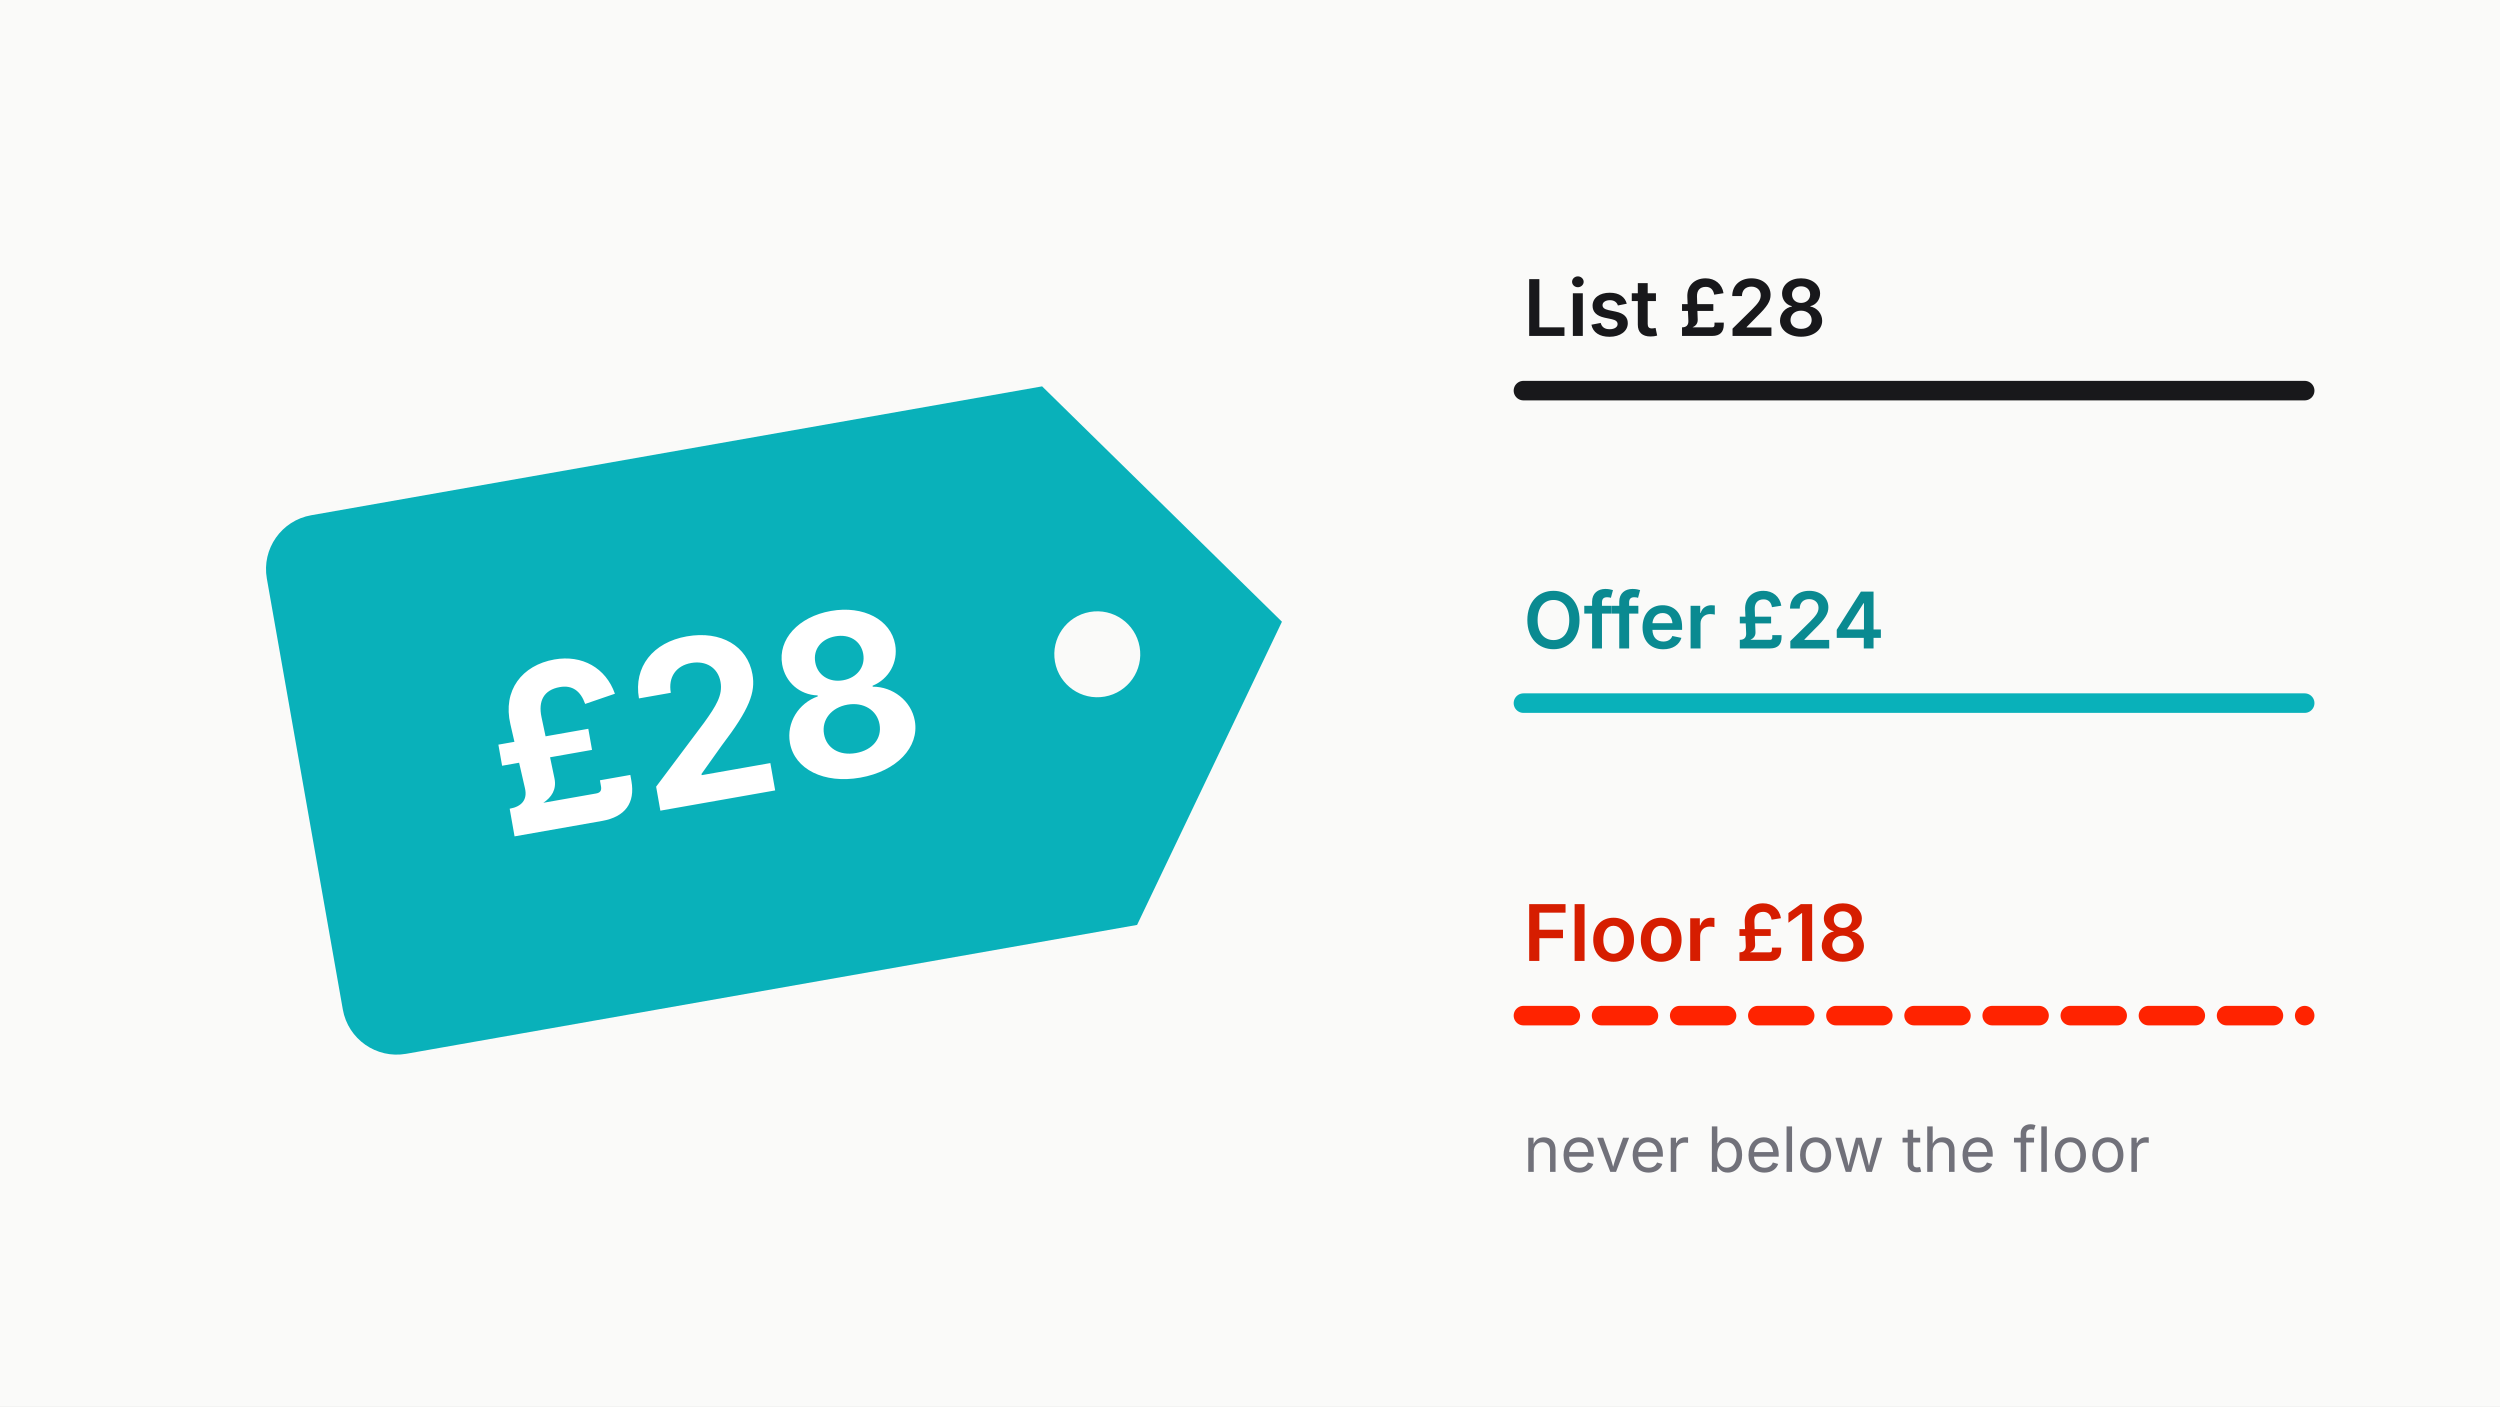
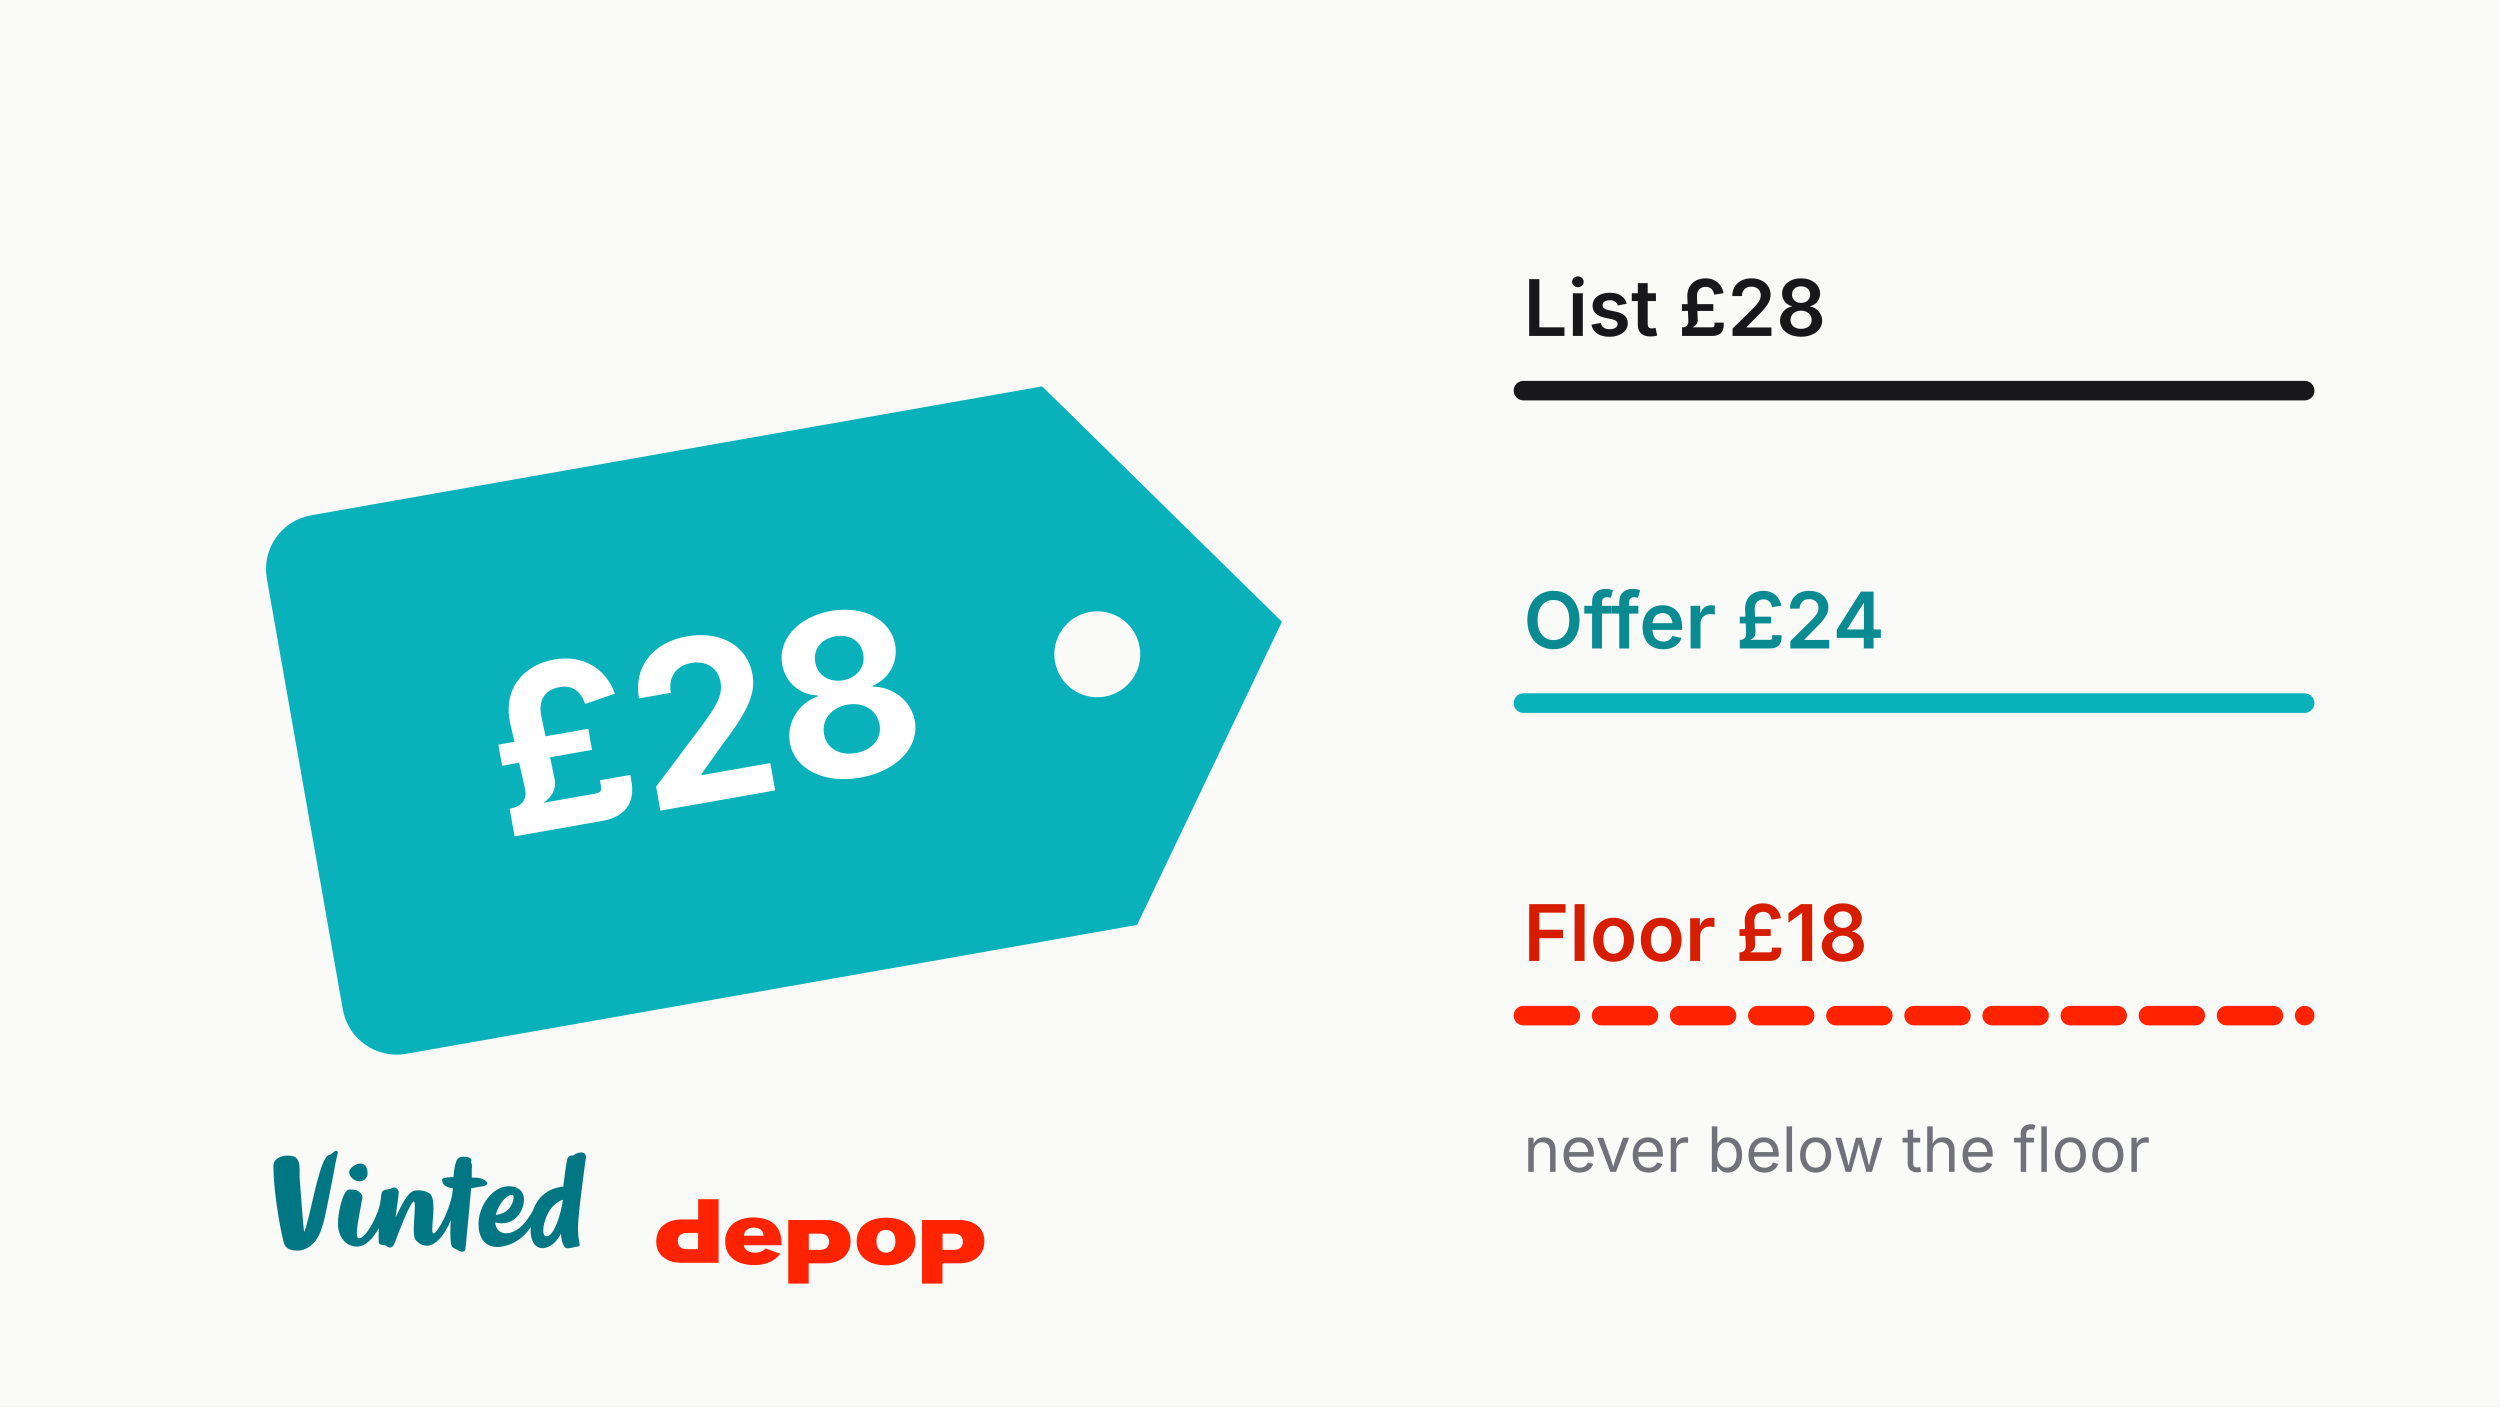
<svg xmlns="http://www.w3.org/2000/svg" viewBox="0 0 640 360" font-family="ui-sans-serif, system-ui, -apple-system, Segoe UI, sans-serif">
  <rect width="640" height="360" fill="#fafaf9" />
  <g transform="rotate(-10 210 180)">
    <path d="M90 110h190l50 70l-50 70H90a14 14 0 0 1-14-14V124a14 14 0 0 1 14-14z" fill="#09B1BA" />
    <circle cx="282" cy="180" r="11" fill="#fafaf9" />
    <text x="180" y="200" font-size="58" font-weight="700" fill="#ffffff" text-anchor="middle">£28</text>
  </g>
  <line x1="390" y1="100" x2="590" y2="100" stroke="#18181b" stroke-width="5" stroke-linecap="round" />
  <text x="390" y="86" font-size="20" font-weight="600" fill="#18181b">List £28</text>
  <line x1="390" y1="180" x2="590" y2="180" stroke="#09B1BA" stroke-width="5" stroke-linecap="round" />
  <text x="390" y="166" font-size="20" font-weight="600" fill="#0a8a91">Offer £24</text>
  <line x1="390" y1="260" x2="590" y2="260" stroke="#FF2300" stroke-width="5" stroke-linecap="round" stroke-dasharray="12 8" />
  <text x="390" y="246" font-size="20" font-weight="600" fill="#d61d00">Floor £18</text>
  <text x="390" y="300" font-size="16" fill="#71717a">never below the floor</text>
+   <svg x="70" y="284" width="80" height="46.27" viewBox="0 0 83 48">
+     <path d="M16.642 11c-.285 0-.631.24-1.563 1.052-.331.12-.692.03-1.113.677-2.375 3.413-4.224 16.176-5.803 19.86-.316-1.594-.977-11.968-1.233-14.809-.03-.526.03-1.188.03-1.578 0-2.616-.57-3.94-3.187-3.94-1.323 0-2.63.482-3.322 1.354-.33.45-.451.782-.451 1.593 0 5.428 1.293 14.327 2.736 20.13.451 1.82 2.075 2.165 3.608 2.165.722 0 1.443-.09 2.466-.601 3.547-1.73 4.495-6.45 5.412-11.035.165-.827.992-4.826 1.383-6.93.526-2.872 1.127-6.119 1.488-7.307.12-.36-.105-.631-.45-.631Zm60.254 12.989c-.48 3.593-2.315 9.742-4.36 9.742-.586 0-.886-.677-.886-1.504 0-2.36 1.593-7.08 5.246-8.238Zm-17.844 4.044c.466-2.105 2.48-5.322 4.284-5.322.33 0 .511.21.466.722-.105 1.593-1.293 4.24-4.75 4.6ZM83 12.623c0-.63-.39-1.187-1.278-1.187-.721 0-1.563.36-2.09.812-.63-.15-1.473.33-1.578.902-.541 2.54-.782 5.186-1.082 7.366-3.638.33-6.405 2.345-7.758 5.638a12.824 12.824 0 0 1-.781 1.578c-1.925 3.278-4.33 5.172-6.69 5.172-1.73 0-2.721-1.218-2.842-2.872.617.15 1.203.226 1.744.226 3.909 0 5.893-3.698 5.893-6.194 0-2.42-1.623-3.653-4.029-3.653-4.39.03-8.043 5.262-8.043 10.042 0 3.398 1.519 6.089 4.977 6.089 2.675 0 6.374-1.473 8.884-5.262-.165 2.691.541 5.322 2.842 5.578 1.293.12 3.638-.692 5.201-3.879.12 2.646.962 3.924 1.639 3.924 1.218 0 1.984-.436 2.931-.481.301-.015.391-.286.391-.526 0-.391-.45-1.835-.45-3.91 0-3.171.63-8.132 1.969-18.25.06-.24.15-.737.15-1.112Zm-60.134 6.48c1.173 0 2.135-.962 2.135-2.014 0-1.383-.421-2.706-1.985-2.706-1.067 0-2.916 1.202-2.916 2.24 0 1.217 1.338 2.48 2.766 2.48Zm31.976-.842c-.676-.135-1.413-.15-2.165-.15.03-.526-.015-1.534 0-2.42 0-.136.06-.376.06-.677 0-.3-.06-.631-.27-.932.075-.21.12-.391.12-.526 0-.722-1.067-.992-2.074-.992-.872 0-1.684.315-1.97 1.262-.466 1.669-.601 2.39-.721 4.134-1.053.06-3.097.076-3.052.722.12 1.669 1.729 2.21 2.886 2.24-.135 4.585-3.969 12.012-5.156 12.012-.226 0-.316-.36-.316-1.128 0-1.503.316-3.518.316-5.652 0-1.323-.136-2.526-.541-3.293-.512-.917-2.195-1.368-3.518-1.368-.512 0-.932.06-1.263.18-2.195.888-4.044 5.879-4.736 6.991.331-3.021.827-5.382.827-6.614 0-.692-.616-1.308-1.308-1.308-.27 0-.51.09-.736.3-.993.361-2.316 0-2.541 1.413-.06.376-.135.827-.165 1.339-.241 3.668-3.91 10.463-5.788 10.463-.466 0-.572-.601-.572-1.368 0-2.556 1.323-7.938 1.353-9.02.076-.166.12-.361.12-.526 0-1.023-1.202-2.015-2.435-2.015-.36 0-.616-.075-.902-.075-.18 0-.376.03-.586.165-1.368.872-2.57 5.863-2.57 8.93 0 3.383 1.969 6.089 5.096 6.089 2.24 0 4.134-2.045 5.742-4.871 0 .436-.09 2.555 0 3.758.06.827.917.466 1.955.887.39.33.751.481 1.067.481.526 0 .932-.466 1.233-1.278 1.233-3.382 4.21-10.974 5.051-10.974.631 0-.015 4.886-.015 7.306 0 1.383.135 2.571.616 3.082.887.932 1.834 1.383 2.827 1.383 2.195 0 4.51-2.345 6.404-6.705-.12 1.864-.135 2.436-.135 3.082 0 1.082.06 2.285.21 3.157.09.421.136.722.511.992.511.286.977.451 1.233.632.586.285.541.436 1.353.436.286 0 .677-.27.737-.917.721-7.141 1.473-15.95 1.473-15.95.481-.016 1.85-.362 3.127-.512.541-.06 1.188-.39 1.188-.782 0-.39-.857-1.142-1.97-1.383Z" fill="#007782" />
+   </svg>
+   <svg x="168" y="307" width="84" height="21.60" viewBox="0 0 1295 333">
+     <path d="M0 167.9c0-54.5 38.884-88 101.06-88h64.373V0h80.567v251h-145.24c-61.877 0-100.76-32.2-100.76-83.1zm85-2.7c0 20.9 12.653 31.8 36.96 31.8h43.04v-64h-42.64c-24.31 0-37.36 11-37.36 32.2zm682-.1c0 54.5-38.884 88-101.06 88h-64.373v79.9h-80.567v-251h145.24c61.877 0 100.76 32.2 100.76 83.1zm-85 2.7c0-20.9-12.668-31.8-37.007-31.8h-42.993v64h42.693c24.34 0 37.307-11 37.307-32.2zm613-2.7c0 54.5-38.884 88-101.06 88h-64.373v79.9h-80.567v-251h145.24c61.876 0 100.76 32.2 100.76 83.1zm-85 2.7c0-20.9-12.668-31.8-37.007-31.8h-42.993v64h42.693c24.34 0 37.307-11 37.307-32.2zm-419-1.2c0-60.996 48.8-93.6 116-93.6s116 32.604 116 93.6c0 60.993-48.8 94.4-116 94.4-67.2-.1-116-33.407-116-94.4zm153-.95c0-29.733-14.9-44.65-37.5-44.65s-37.5 14.917-37.5 44.65c0 29.332 14.9 45.35 37.5 45.35 22.7-.1 37.5-16.018 37.5-45.35zm-450 4.262c0-60.994-39.23-97.912-110.102-97.912-68.078 0-111.898 36.918-111.898 94.702 0 58.488 43.422 93.298 115.79 93.298 45.52 0 82.253-17.054 101.618-44.743l-57.696-21.067c-9.982 10.935-25.055 16.954-40.926 16.954-23.857 0-40.427-9.63-44.72-25.983-.3-1.102-.5-2.106-.698-3.31h148.632v-11.938zm-148-25.913c1.902-19.814 15.62-32 39.45-32 23.832 0 37.55 12.88 37.55 32H346z" fill="#ff2300" />
+   </svg>
</svg>
